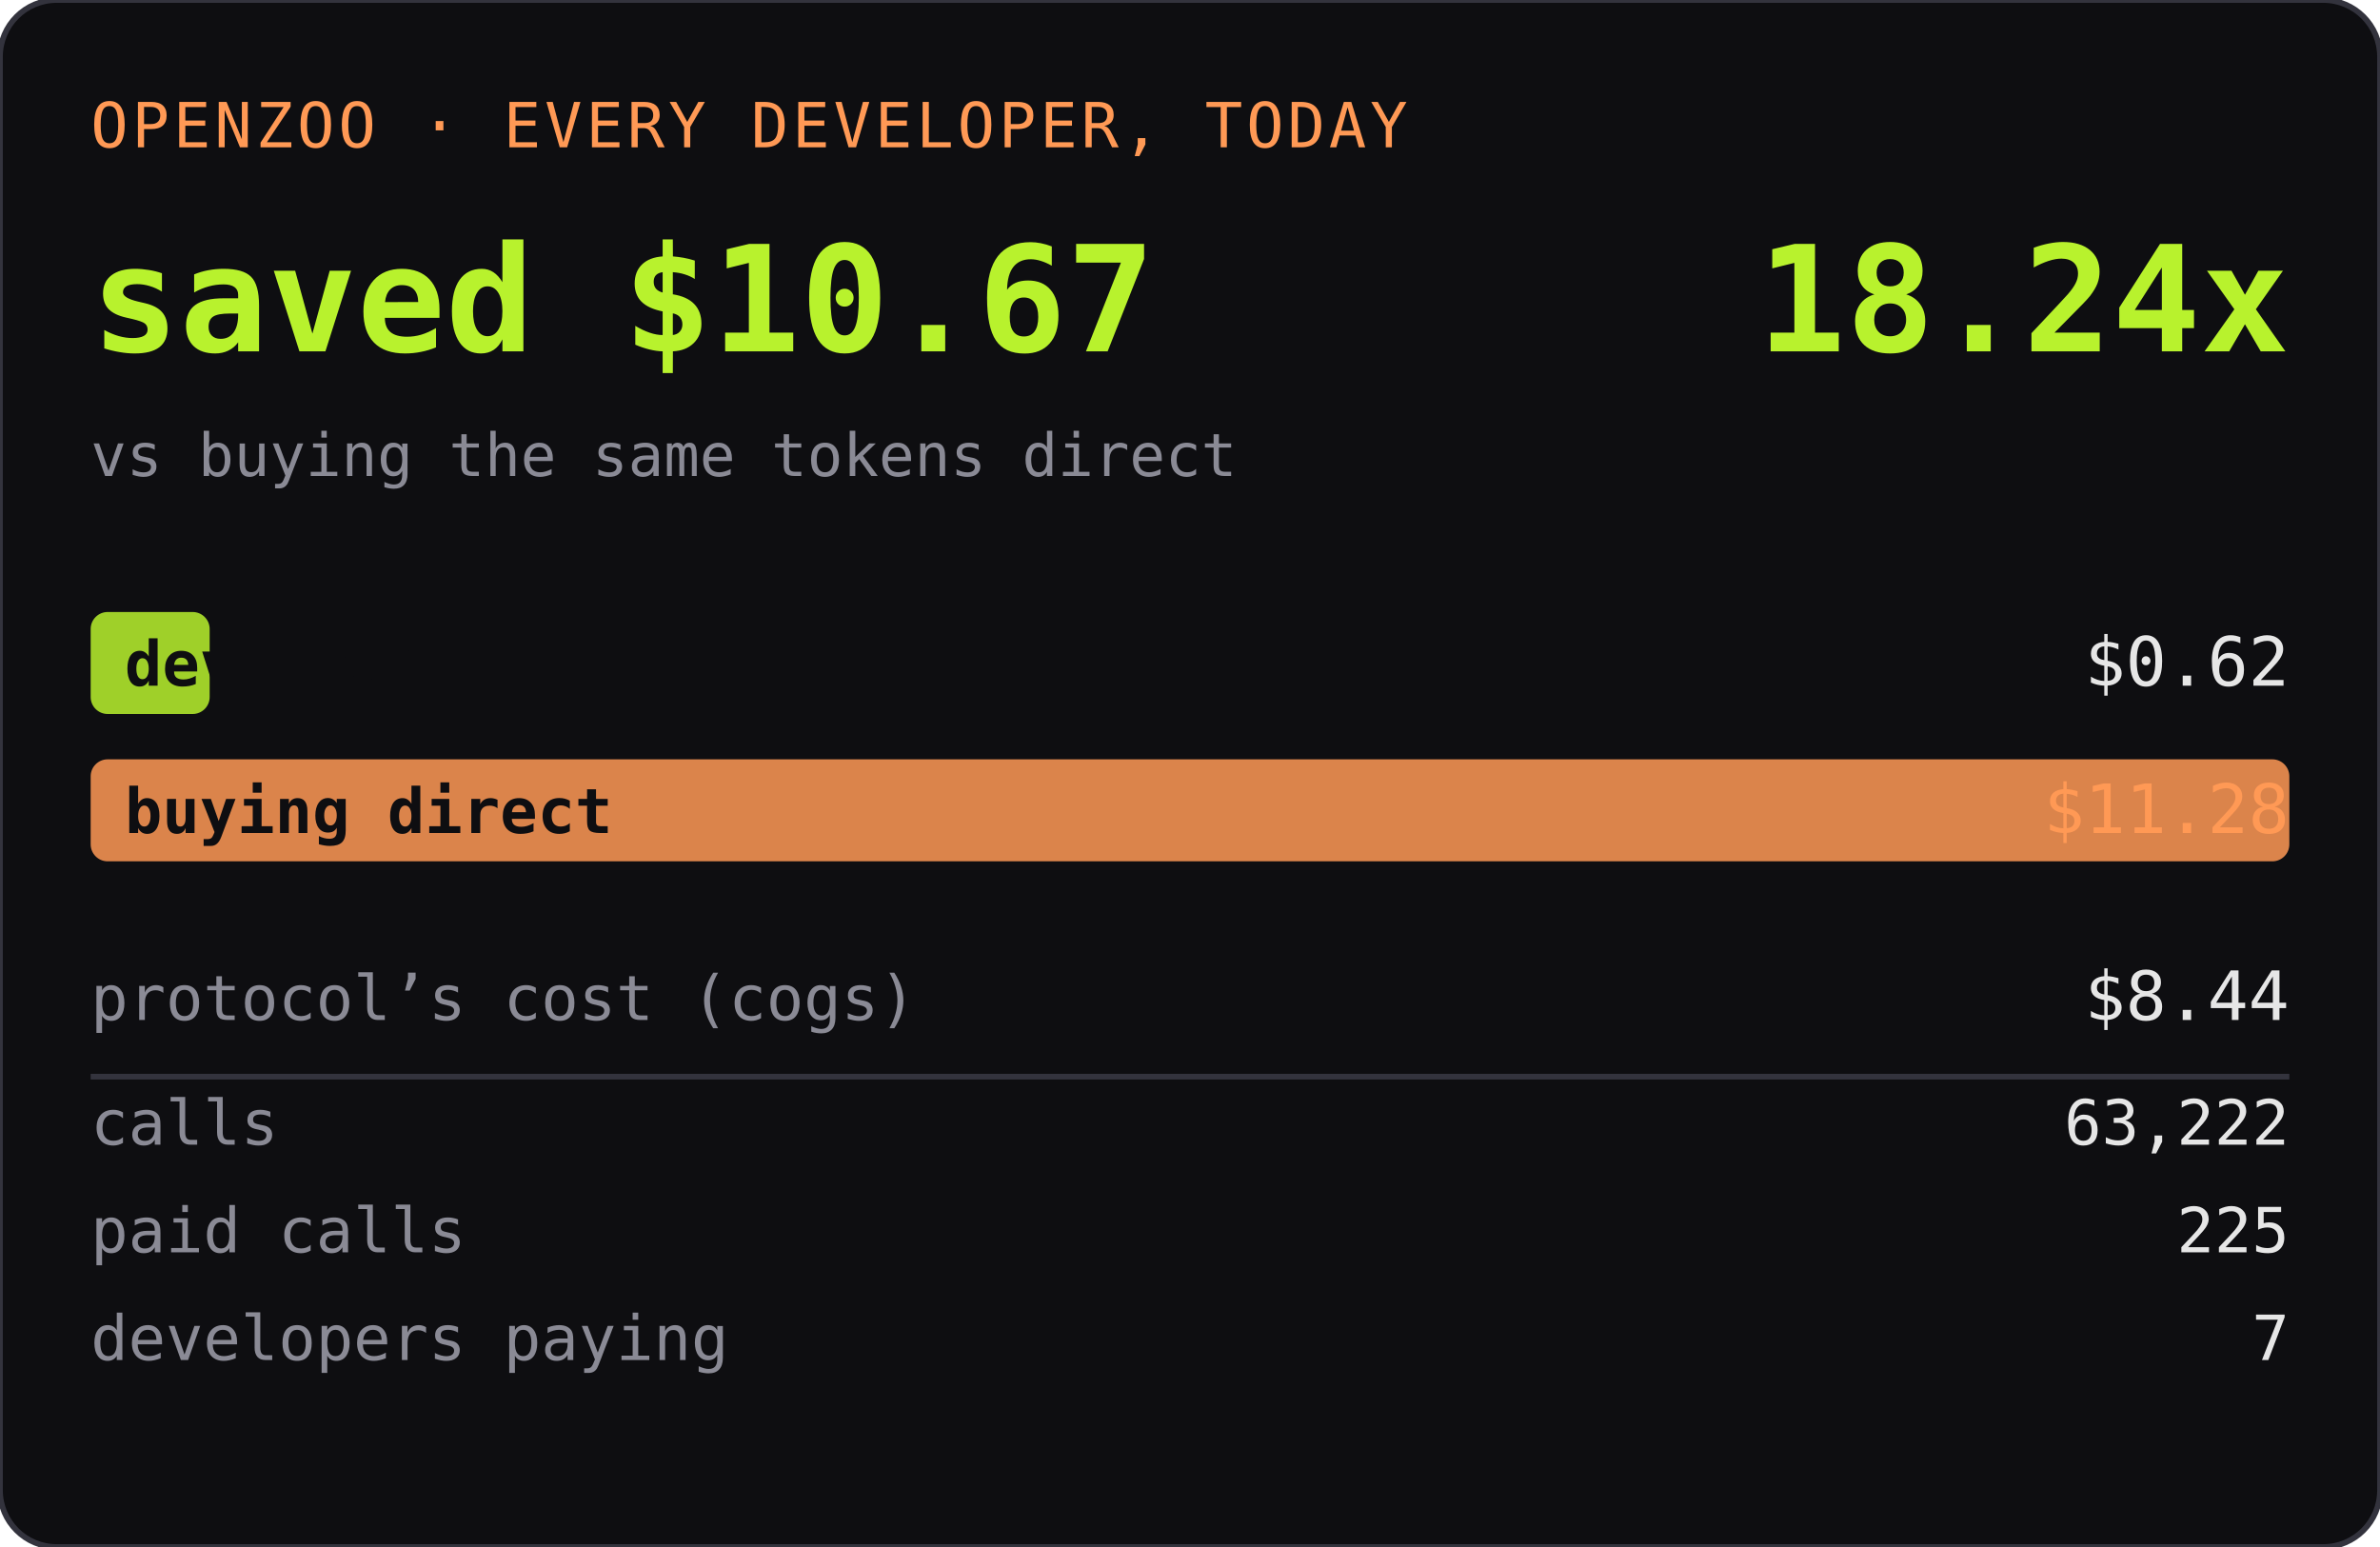
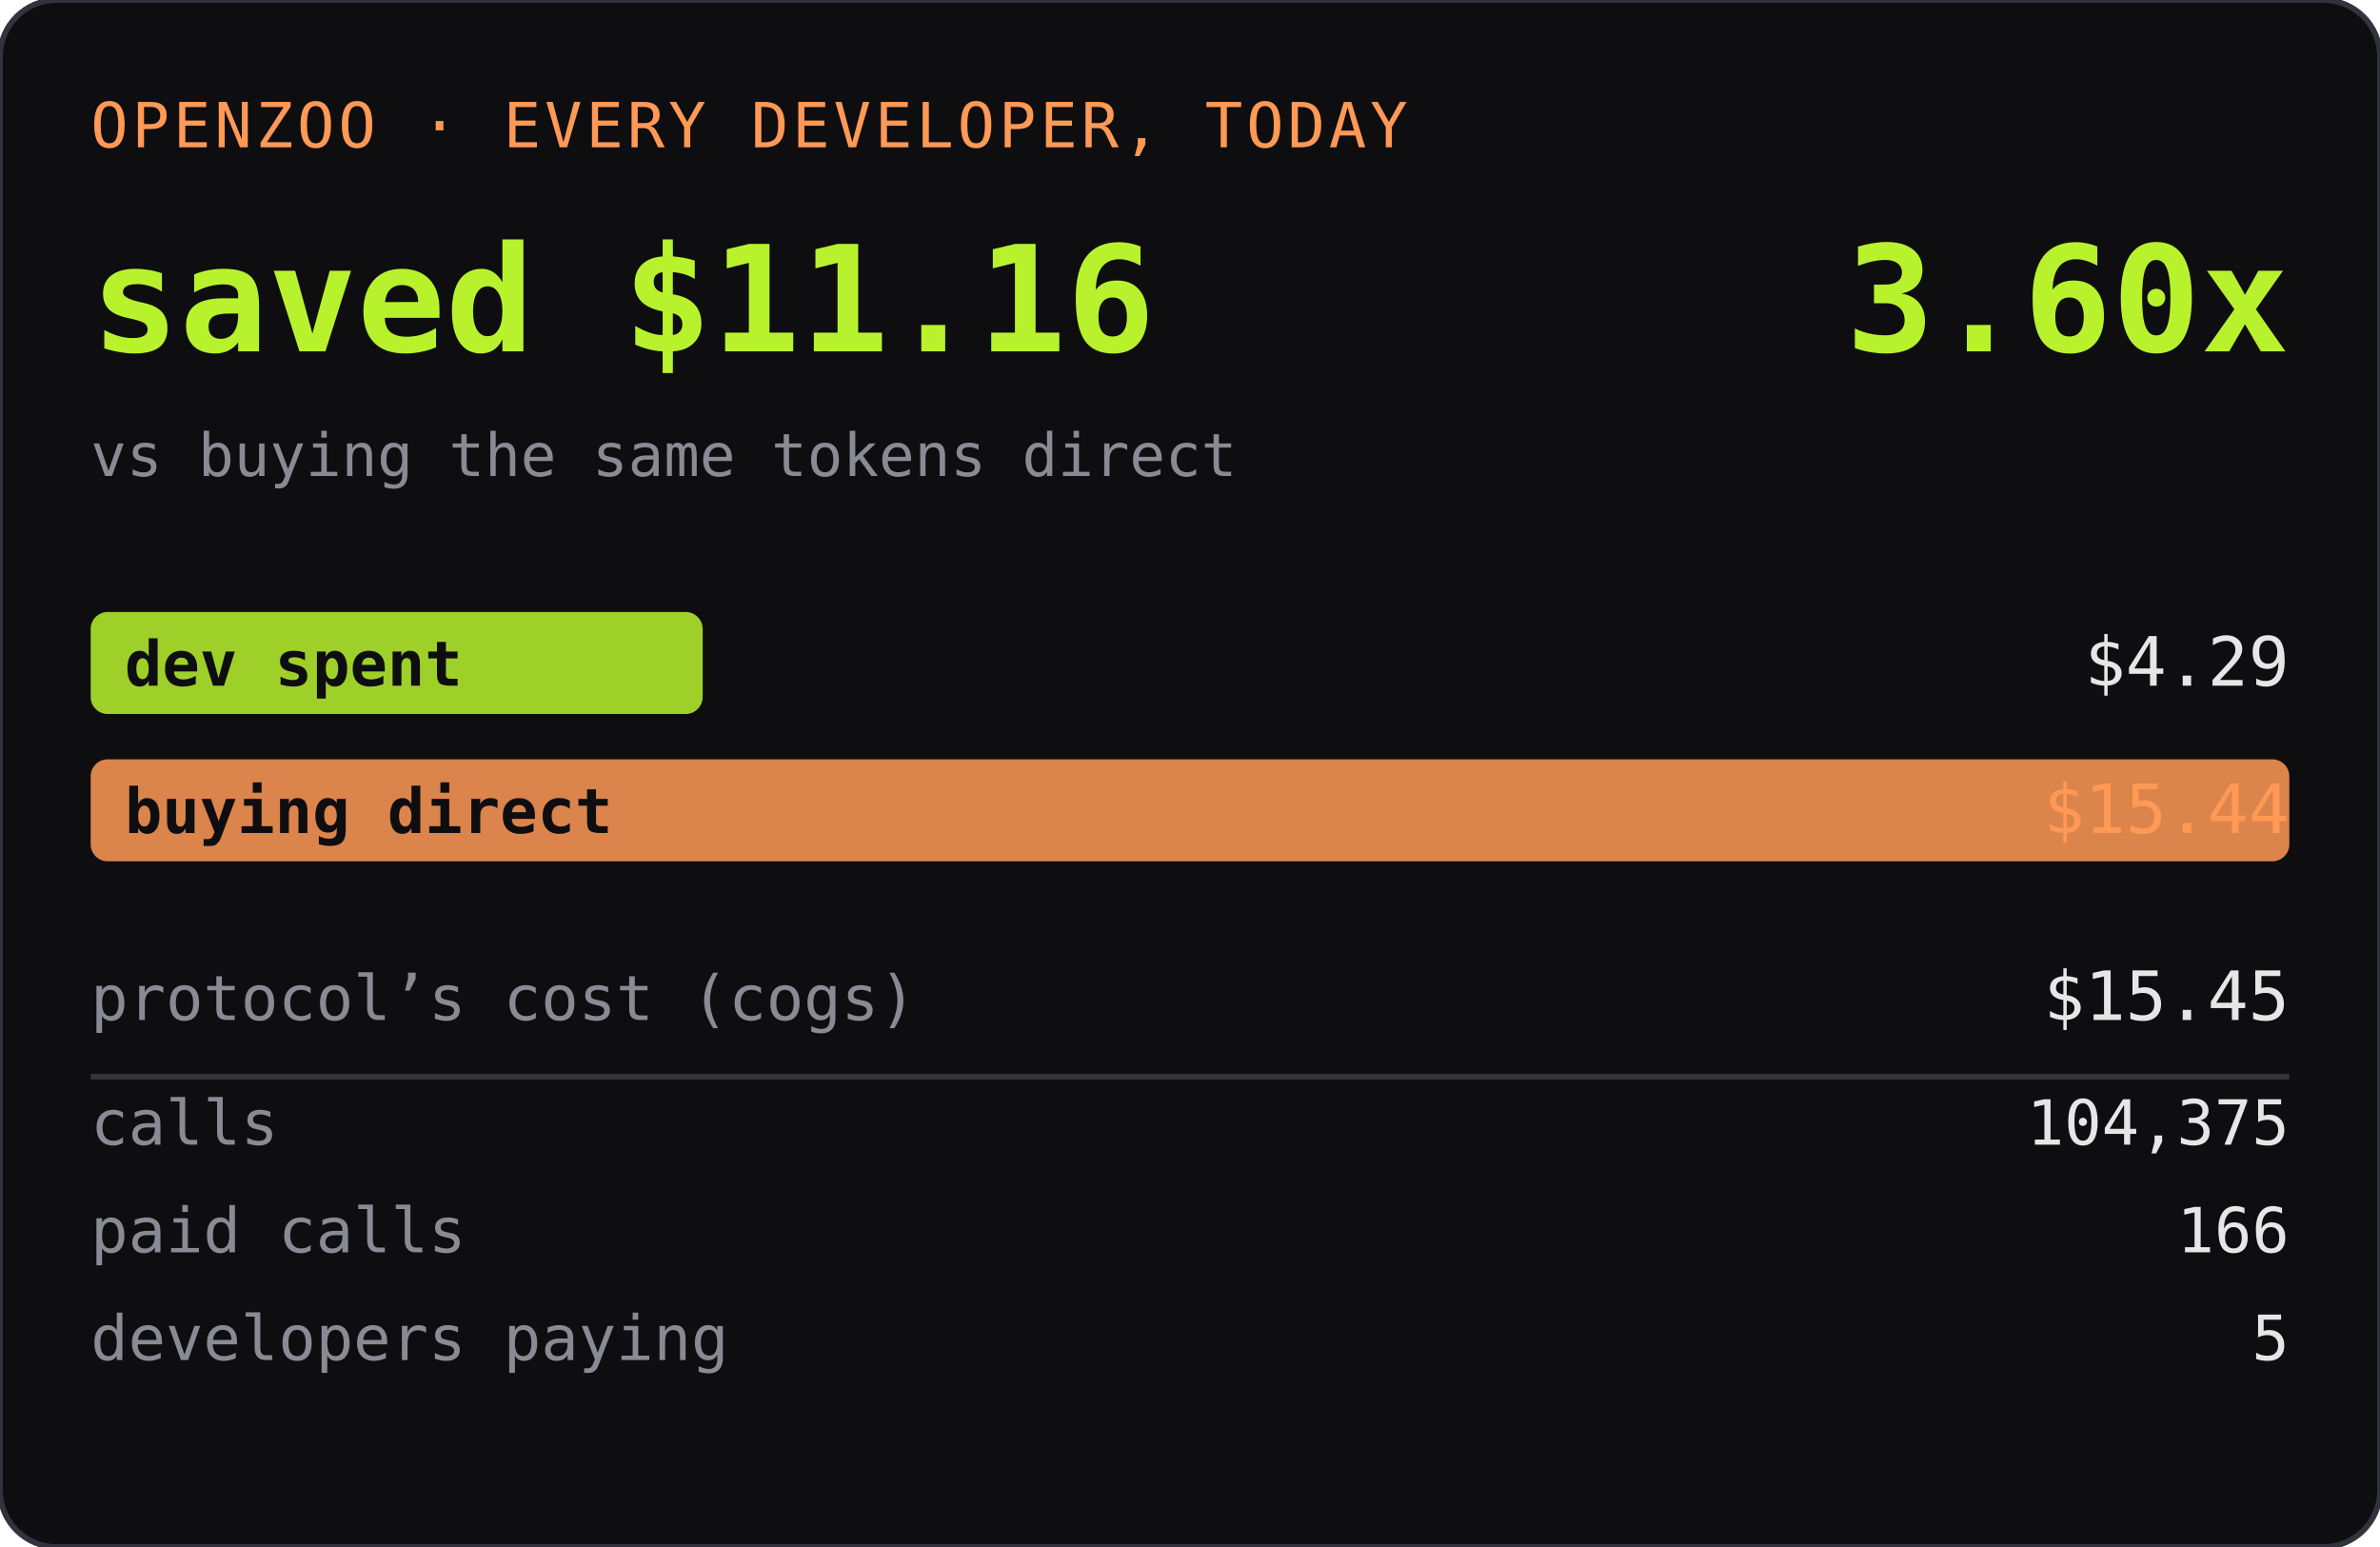
<svg xmlns="http://www.w3.org/2000/svg" width="420" height="273" role="img" aria-label="OPENZOO · EVERY DEVELOPER, TODAY">
  <rect width="420" height="273" rx="10" fill="#0e0e11" />
  <rect width="420" height="273" rx="10" fill="none" stroke="#33333d" />
  <text x="16" y="26" font-family="ui-monospace,SFMono-Regular,Menlo,monospace" font-size="11" fill="#ff9955" letter-spacing="0.06em">OPENZOO · EVERY DEVELOPER, TODAY</text>
-   <text x="16" y="62" font-family="ui-monospace,SFMono-Regular,Menlo,monospace" font-size="26" font-weight="600" fill="#b8f22d">saved $10.67</text>
-   <text x="404" y="62" text-anchor="end" font-family="ui-monospace,SFMono-Regular,Menlo,monospace" font-size="26" font-weight="600" fill="#b8f22d">18.24x</text>
+   <text x="16" y="62" font-family="ui-monospace,SFMono-Regular,Menlo,monospace" font-size="26" font-weight="600" fill="#b8f22d">saved $11.16</text>
+   <text x="404" y="62" text-anchor="end" font-family="ui-monospace,SFMono-Regular,Menlo,monospace" font-size="26" font-weight="600" fill="#b8f22d">3.60x</text>
  <text x="16" y="84" font-family="ui-monospace,SFMono-Regular,Menlo,monospace" font-size="10.5" fill="#8a8a95">vs buying the same tokens direct</text>
-   <rect x="16" y="108" width="21" height="18" rx="3" fill="#b8f22d" opacity="0.85" />
+   <rect x="16" y="108" width="108" height="18" rx="3" fill="#b8f22d" opacity="0.85" />
  <text x="22" y="121" font-family="ui-monospace,SFMono-Regular,Menlo,monospace" font-size="11" fill="#0e0e11" font-weight="600">dev spent</text>
-   <text x="404" y="121" text-anchor="end" font-family="ui-monospace,SFMono-Regular,Menlo,monospace" font-size="12" fill="#e6e6e6">$0.62</text>
+   <text x="404" y="121" text-anchor="end" font-family="ui-monospace,SFMono-Regular,Menlo,monospace" font-size="12" fill="#e6e6e6">$4.29</text>
  <rect x="16" y="134" width="388" height="18" rx="3" fill="#ff9955" opacity="0.85" />
  <text x="22" y="147" font-family="ui-monospace,SFMono-Regular,Menlo,monospace" font-size="11" fill="#0e0e11" font-weight="600">buying direct</text>
-   <text x="404" y="147" text-anchor="end" font-family="ui-monospace,SFMono-Regular,Menlo,monospace" font-size="12" fill="#ff9955">$11.28</text>
+   <text x="404" y="147" text-anchor="end" font-family="ui-monospace,SFMono-Regular,Menlo,monospace" font-size="12" fill="#ff9955">$15.44</text>
  <text x="16" y="180" font-family="ui-monospace,SFMono-Regular,Menlo,monospace" font-size="11" fill="#8a8a95">protocol’s cost (cogs)</text>
-   <text x="404" y="180" text-anchor="end" font-family="ui-monospace,SFMono-Regular,Menlo,monospace" font-size="12" fill="#e6e6e6">$8.44</text>
+   <text x="404" y="180" text-anchor="end" font-family="ui-monospace,SFMono-Regular,Menlo,monospace" font-size="12" fill="#e6e6e6">$15.45</text>
  <line x1="16" y1="190" x2="404" y2="190" stroke="#33333d" />
  <text x="16" y="202" font-family="ui-monospace,SFMono-Regular,Menlo,monospace" font-size="11" fill="#8a8a95">calls</text>
-   <text x="404" y="202" text-anchor="end" font-family="ui-monospace,SFMono-Regular,Menlo,monospace" font-size="11" fill="#e6e6e6">63,222</text>
+   <text x="404" y="202" text-anchor="end" font-family="ui-monospace,SFMono-Regular,Menlo,monospace" font-size="11" fill="#e6e6e6">104,375</text>
  <text x="16" y="221" font-family="ui-monospace,SFMono-Regular,Menlo,monospace" font-size="11" fill="#8a8a95">paid calls</text>
-   <text x="404" y="221" text-anchor="end" font-family="ui-monospace,SFMono-Regular,Menlo,monospace" font-size="11" fill="#e6e6e6">225</text>
+   <text x="404" y="221" text-anchor="end" font-family="ui-monospace,SFMono-Regular,Menlo,monospace" font-size="11" fill="#e6e6e6">166</text>
  <text x="16" y="240" font-family="ui-monospace,SFMono-Regular,Menlo,monospace" font-size="11" fill="#8a8a95">developers paying</text>
-   <text x="404" y="240" text-anchor="end" font-family="ui-monospace,SFMono-Regular,Menlo,monospace" font-size="11" fill="#e6e6e6">7</text>
+   <text x="404" y="240" text-anchor="end" font-family="ui-monospace,SFMono-Regular,Menlo,monospace" font-size="11" fill="#e6e6e6">5</text>
</svg>
